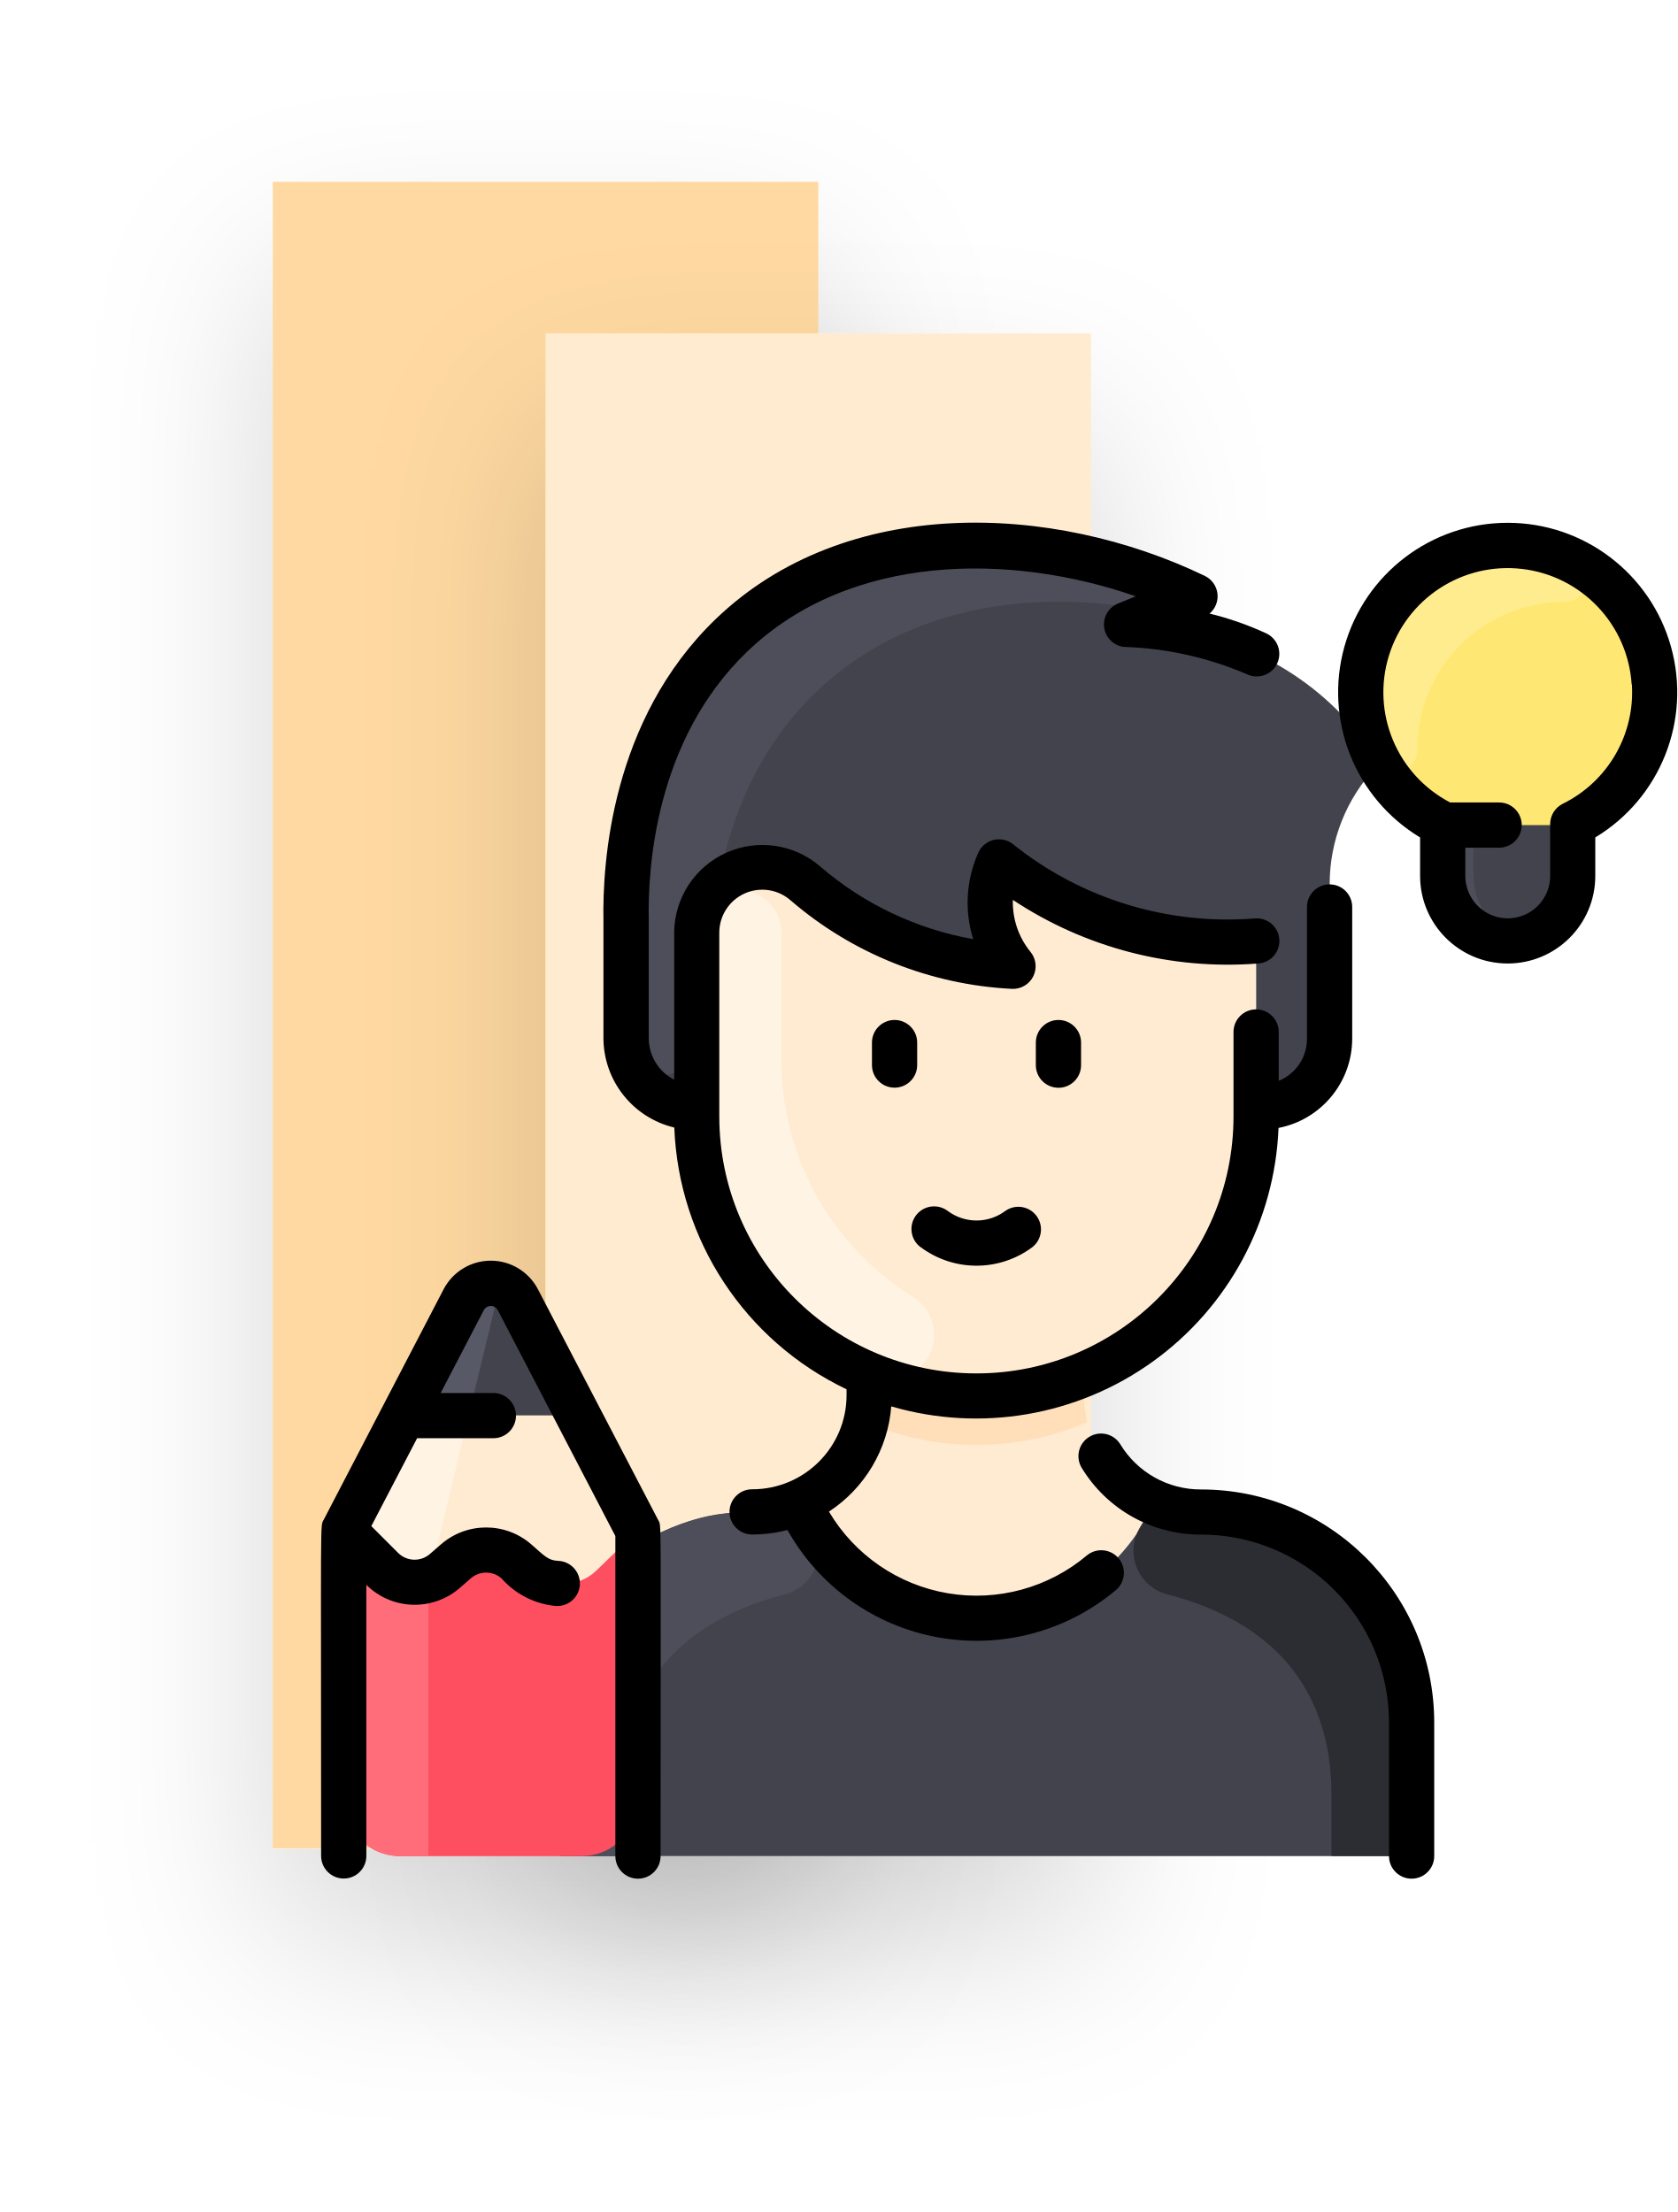
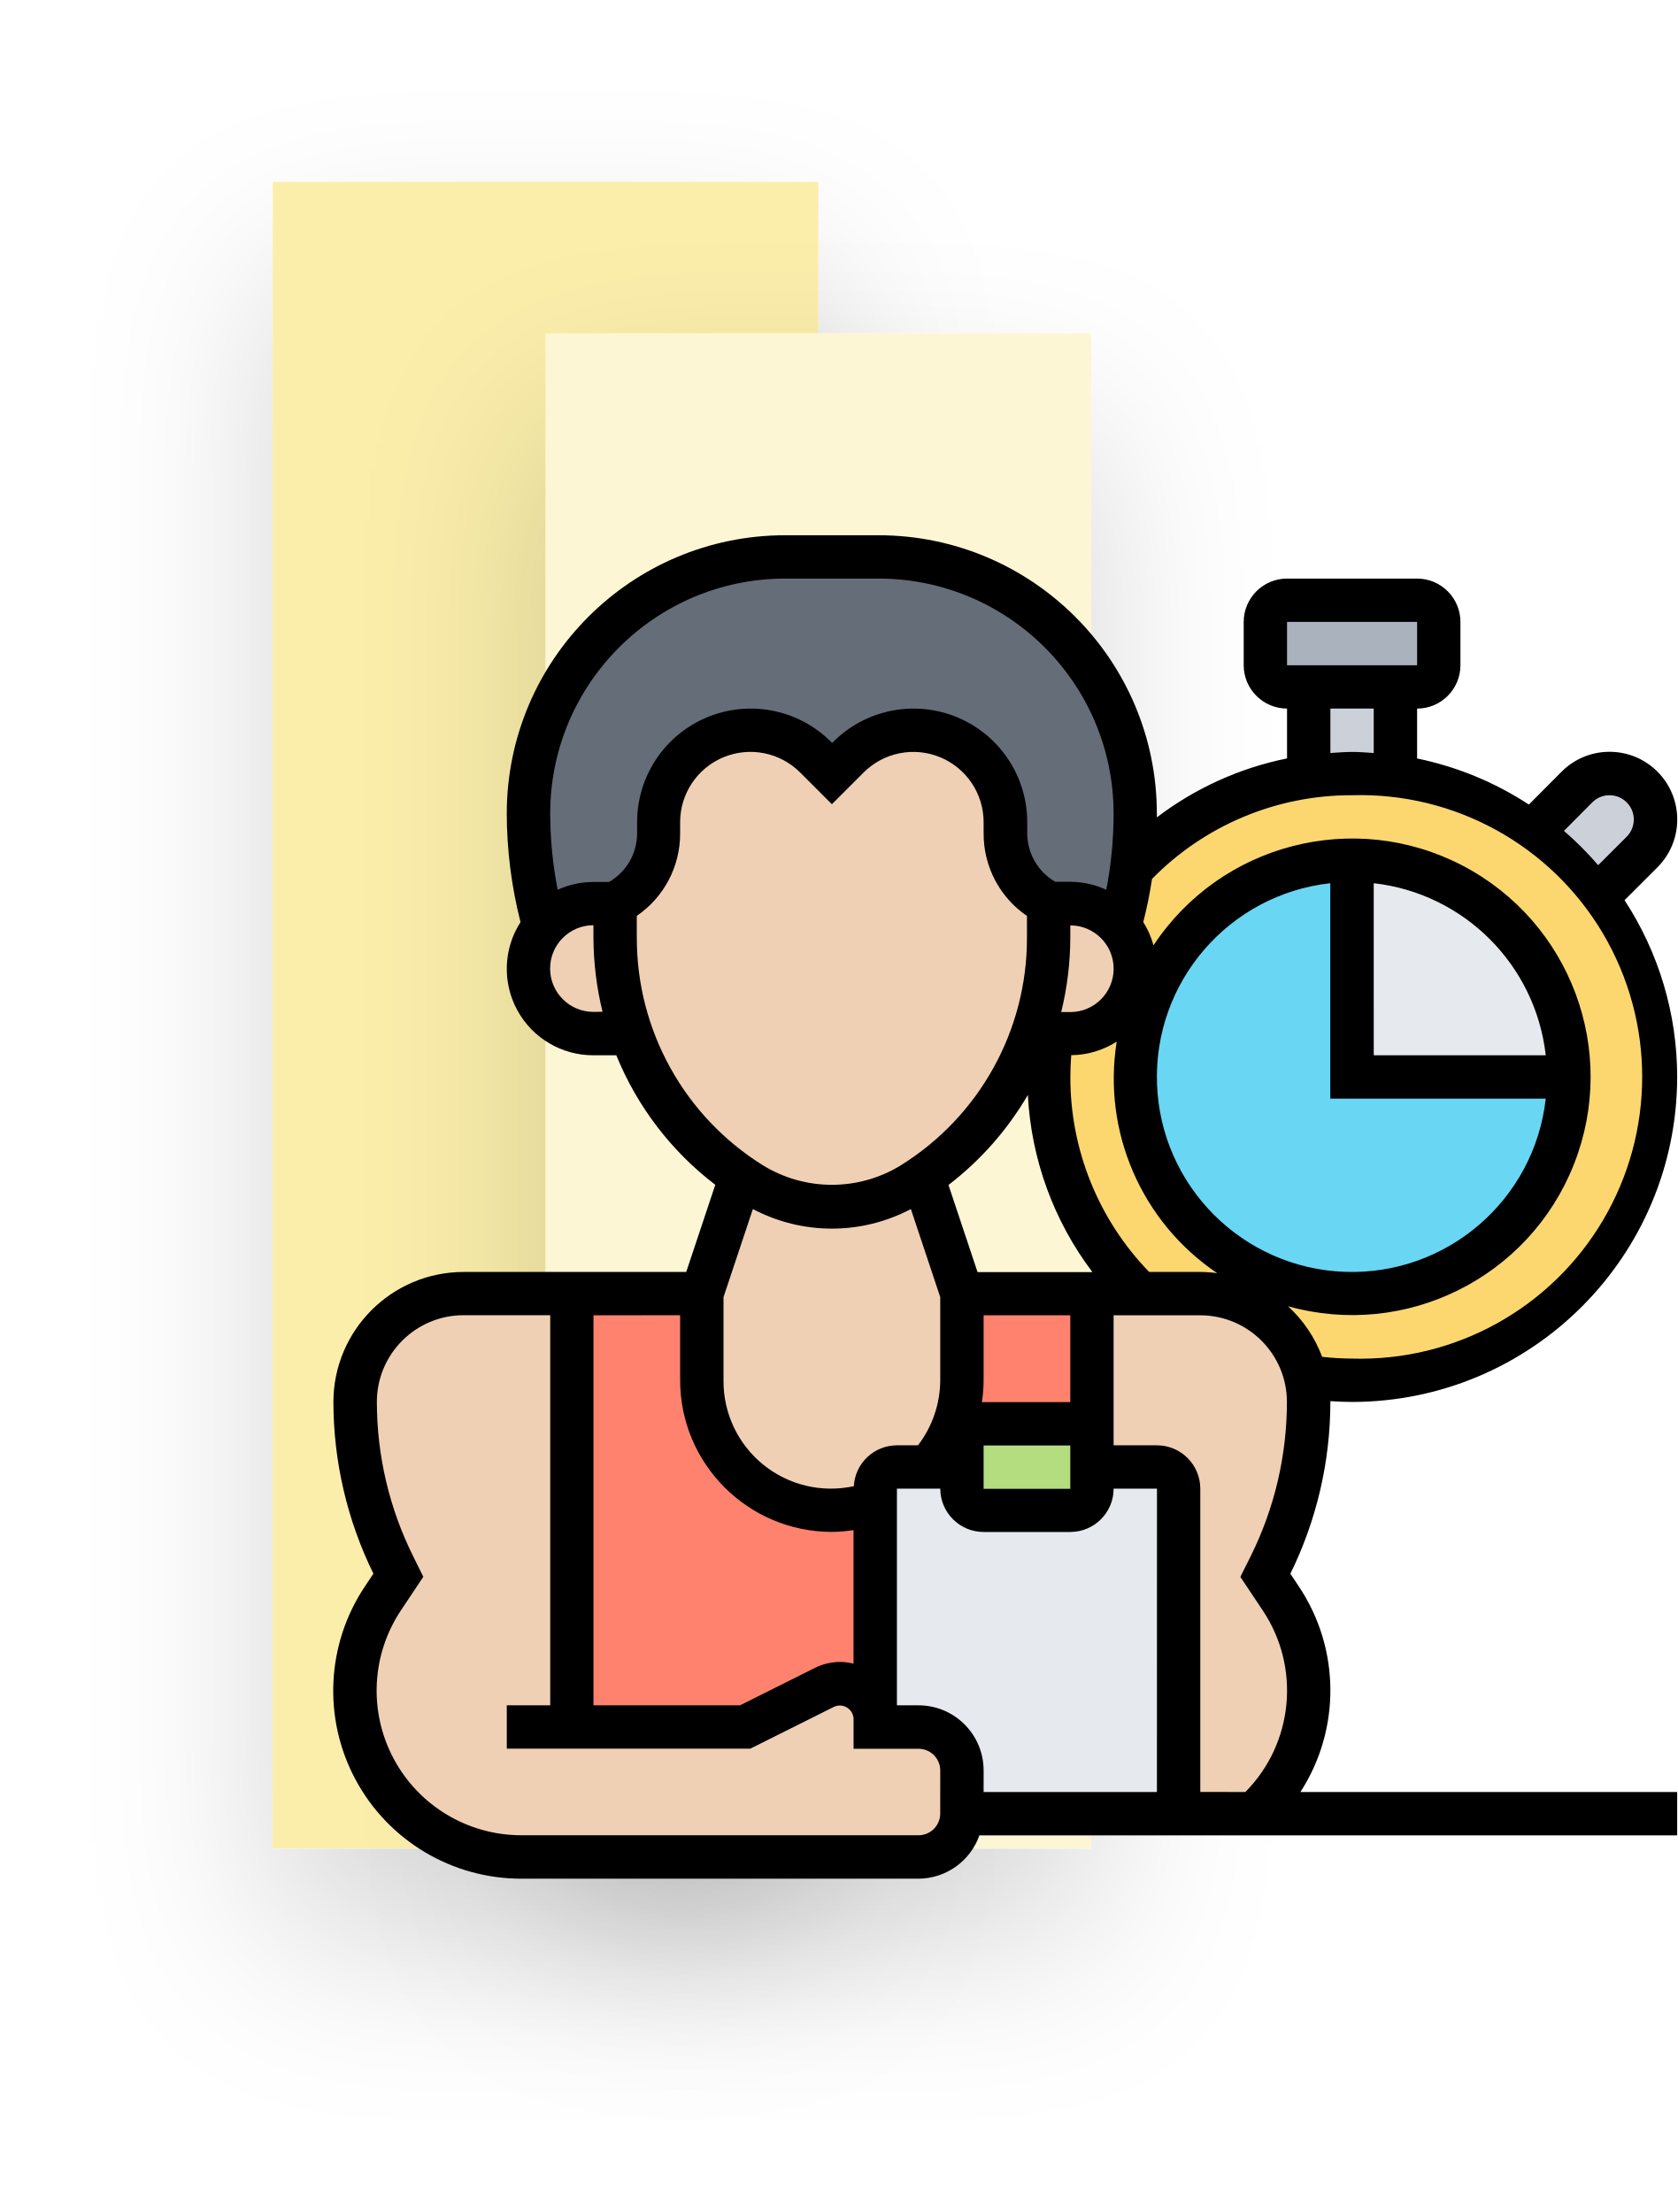
<svg xmlns="http://www.w3.org/2000/svg" width="55.336" height="73" viewBox="0 0 55.336 73">
  <defs>
    <filter id="Rectángulo_401320" x="0" y="0" width="36" height="73" filterUnits="userSpaceOnUse">
      <feOffset dy="3" input="SourceAlpha" />
      <feGaussianBlur stdDeviation="3" result="blur" />
      <feFlood flood-opacity="0.161" />
      <feComposite operator="in" in2="blur" />
      <feComposite in="SourceGraphic" />
    </filter>
    <filter id="Rectángulo_401321" x="9" y="5" width="36" height="68" filterUnits="userSpaceOnUse">
      <feOffset dy="3" input="SourceAlpha" />
      <feGaussianBlur stdDeviation="3" result="blur-2" />
      <feFlood flood-opacity="0.161" />
      <feComposite operator="in" in2="blur-2" />
      <feComposite in="SourceGraphic" />
    </filter>
  </defs>
-   <g id="Grupo_1107629" data-name="Grupo 1107629" transform="translate(-181.73 -2027)">
+   <g id="Grupo_1107987" data-name="Grupo 1107987" transform="translate(-181.73 -2027)">
    <g transform="matrix(1, 0, 0, 1, 181.73, 2027)" filter="url(#Rectángulo_401320)">
-       <rect id="Rectángulo_401320-2" data-name="Rectángulo 401320" width="18" height="55" transform="translate(9 6)" fill="#ffd9a1" />
+       <rect id="Rectángulo_401320-2" data-name="Rectángulo 401320" width="18" height="55" transform="translate(9 6)" fill="#fbeeab" />
    </g>
    <g transform="matrix(1, 0, 0, 1, 181.73, 2027)" filter="url(#Rectángulo_401321)">
-       <rect id="Rectángulo_401321-2" data-name="Rectángulo 401321" width="18" height="50" transform="translate(18 11)" fill="#ffebcf" />
+       <rect id="Rectángulo_401321-2" data-name="Rectángulo 401321" width="18" height="50" transform="translate(18 11)" fill="#fdf6d4" />
    </g>
-     <g id="man_2993766" transform="translate(192.313 2044.249)">
-       <path id="Trazado_896938" data-name="Trazado 896938" d="M106.774,46.89v3.66a.746.746,0,0,1-.746.746H78.808a.746.746,0,0,1-.746-.746V46.89a6.916,6.916,0,0,1,6.915-6.951,3.927,3.927,0,0,0,1.578-.316,5.393,5.393,0,0,0,.262.529q-.141-.256-.262-.529a3.854,3.854,0,0,0,2.32-3.535c0-.73-.006-.622.014-.672a9.23,9.23,0,0,1-5.7-8.53v-.291a2.3,2.3,0,0,1-2.33-2.288V20.433c-.03-1.349.032-6.106,3.468-9.418,4-3.851,10.327-3.536,14.913-1.476a.187.187,0,0,1-.007.343l-1.2.492a.187.187,0,0,0,.051.358l.581.062a9.419,9.419,0,0,1,6.97,4.324.2.2,0,0,1-.027.225,5.644,5.644,0,0,0-1.542,3.877v4.951a2.424,2.424,0,0,1-2.424,2.424v.291a9.23,9.23,0,0,1-5.7,8.53c.02.05.014-.056.014.672a3.853,3.853,0,0,0,3.9,3.851A6.916,6.916,0,0,1,106.774,46.89Z" transform="translate(-70.782 -7.29)" fill="#ffebd2" />
-       <path id="Trazado_896939" data-name="Trazado 896939" d="M132.806,15.116a.2.2,0,0,1-.027.225,5.643,5.643,0,0,0-1.542,3.877v4.951a2.424,2.424,0,0,1-2.424,2.424V21.872a.745.745,0,0,0-.756-.745,12.027,12.027,0,0,1-6.859-2.01.744.744,0,0,0-1.153.584,3.264,3.264,0,0,0,.148,1.113.744.744,0,0,1-.842.954,11.325,11.325,0,0,1-5.406-2.573,2.165,2.165,0,0,0-3.589,1.641v5.758a2.3,2.3,0,0,1-2.33-2.288V20.431c-.03-1.349.032-6.106,3.468-9.418,4-3.851,10.327-3.536,14.913-1.475a.187.187,0,0,1-.006.343l-1.2.492a.186.186,0,0,0,.051.358l.581.062A9.418,9.418,0,0,1,132.806,15.116Z" transform="translate(-97.95 -7.288)" fill="#42434d" />
-       <path id="Trazado_896940" data-name="Trazado 896940" d="M106.774,354.079v3.66a.746.746,0,0,1-.746.746H78.808a.746.746,0,0,1-.746-.746v-3.66a6.916,6.916,0,0,1,6.915-6.952,3.844,3.844,0,0,0,1.577-.318,6.405,6.405,0,0,0,11.727,0,3.96,3.96,0,0,0,1.577.318A6.916,6.916,0,0,1,106.774,354.079Z" transform="translate(-70.782 -314.48)" fill="#42434d" />
-       <path id="Trazado_896941" data-name="Trazado 896941" d="M169.425,347.374c-.1-.178-.263-.512-.263-.529C169.171,346.845,169.218,347,169.425,347.374Z" transform="translate(-153.39 -314.513)" fill="#ffd6a6" />
-       <path id="Trazado_896942" data-name="Trazado 896942" d="M200.227,303.26a9.254,9.254,0,0,1-7.3,0,5.776,5.776,0,0,0,.105-1.531l.014-.034a9.248,9.248,0,0,0,7.057,0l.014.034A5.778,5.778,0,0,0,200.227,303.26Z" transform="translate(-174.944 -273.572)" fill="#ffdfba" />
-       <path id="Trazado_896943" data-name="Trazado 896943" d="M126.4,9.882c-.544.224-.77.363-1.187.287-6.894-1.259-12.686,1.878-14.087,8.729a1.171,1.171,0,0,1-.265.527,2.1,2.1,0,0,0-.505,1.367v3.542a1.165,1.165,0,0,1-2.328.088c0-.093,0,.153,0-3.99-.03-1.349.032-6.106,3.468-9.418,4-3.851,10.327-3.536,14.913-1.476A.187.187,0,0,1,126.4,9.882Z" transform="translate(-97.95 -7.289)" fill="#4d4e59" />
-       <path id="Trazado_896944" data-name="Trazado 896944" d="M140.2,143.319a1.473,1.473,0,0,1-1.341,2.61,9.23,9.23,0,0,1-5.8-8.57c0-6.492,0-6.108,0-6.206a1.4,1.4,0,0,1,2.792.115c0,.915,0,2.256,0,4.226A9.162,9.162,0,0,0,140.2,143.319Z" transform="translate(-120.652 -117.763)" fill="#fff3e4" />
-       <path id="Trazado_896945" data-name="Trazado 896945" d="M169.425,347.374c-.1-.178-.263-.512-.263-.529C169.171,346.845,169.218,347,169.425,347.374Z" transform="translate(-153.39 -314.513)" fill="#ffd6a6" />
-       <path id="Trazado_896946" data-name="Trazado 896946" d="M86.986,347.641a1.488,1.488,0,0,1-.9,2.223c-2.342.606-5.411,2.182-5.411,6.63V358.5H78.808a.746.746,0,0,1-.746-.746v-3.66a6.952,6.952,0,0,1,4.09-6.337h0c2.22-1,2.852-.287,4.4-.932a6.388,6.388,0,0,0,.431.816Z" transform="translate(-70.782 -314.495)" fill="#4d4e59" />
-       <path id="Trazado_896947" data-name="Trazado 896947" d="M287.824,347.641a1.488,1.488,0,0,0,.9,2.223c2.342.606,5.411,2.182,5.411,6.63V358.5H296a.746.746,0,0,0,.746-.746v-3.66a6.952,6.952,0,0,0-4.09-6.337h0c-2.22-1-2.852-.287-4.4-.932A6.393,6.393,0,0,1,287.824,347.641Z" transform="translate(-260.788 -314.495)" fill="#2c2c33" />
-       <path id="Trazado_896948" data-name="Trazado 896948" d="M17.772,277.412V286.3a1.864,1.864,0,0,1-1.864,1.864H9.926A1.864,1.864,0,0,1,8.062,286.3v-8.887l3.96-7.611a1.009,1.009,0,0,1,1.79,0Z" transform="translate(-7.308 -244.158)" fill="#fe4f60" />
-       <path id="Trazado_896949" data-name="Trazado 896949" d="M17.772,277.412l-1.378,1.334a1.492,1.492,0,0,1-2,.069l-.518-.436a1.49,1.49,0,0,0-1.921,0l-.518.436a1.492,1.492,0,0,1-2-.069l-1.379-1.334,3.96-7.611a1.009,1.009,0,0,1,1.79,0Z" transform="translate(-7.308 -244.158)" fill="#ffebd2" />
-       <path id="Trazado_896950" data-name="Trazado 896950" d="M33,269.8l1.987,3.82H29.222l1.987-3.82A1.009,1.009,0,0,1,33,269.8Z" transform="translate(-26.495 -244.158)" fill="#42434d" />
-       <path id="Trazado_896951" data-name="Trazado 896951" d="M32.207,272.629l-.832,3.442H29.222l1.995-3.834A.537.537,0,0,1,32.207,272.629Z" transform="translate(-26.495 -246.608)" fill="#585966" />
-       <path id="Trazado_896952" data-name="Trazado 896952" d="M12.187,316.065l-1.328,5.5a1.49,1.49,0,0,1-1.418-.37l-1.379-1.334,1.973-3.791Z" transform="translate(-7.308 -286.602)" fill="#fff3e4" />
-       <path id="Trazado_896953" data-name="Trazado 896953" d="M10.859,358.439v9.047H9.926a1.864,1.864,0,0,1-1.864-1.864v-8.887l1.379,1.334A1.49,1.49,0,0,0,10.859,358.439Z" transform="translate(-7.308 -323.481)" fill="#ff6d7a" />
-       <path id="Trazado_896954" data-name="Trazado 896954" d="M375.053,17.261v1.712a2.144,2.144,0,1,1-4.288,0V17.261a4.848,4.848,0,1,1,4.288,0Z" transform="translate(-333.749 -7.314)" fill="#ffe773" />
-       <path id="Trazado_896955" data-name="Trazado 896955" d="M375.076,8.6a.7.7,0,0,1-.324,1.32,4.856,4.856,0,0,0-4.88,4.878.7.7,0,0,1-1.32.343,4.853,4.853,0,0,1,4.676-7.067,4.785,4.785,0,0,1,1.848.526Z" transform="translate(-333.694 -7.309)" fill="#ffec8f" />
-       <path id="Trazado_896956" data-name="Trazado 896956" d="M401.35,107.065v1.678a2.144,2.144,0,0,1-4.288,0v-1.678Z" transform="translate(-360.045 -97.085)" fill="#42434d" />
-       <path id="Trazado_896957" data-name="Trazado 896957" d="M398.321,109.729a.419.419,0,0,1-.668.49,2.132,2.132,0,0,1-.591-1.477v-1.678h1.018C398.081,108.8,398.014,109.139,398.321,109.729Z" transform="translate(-360.046 -97.084)" fill="#4d4e59" />
-       <path id="Trazado_896958" data-name="Trazado 896958" d="M36.737,39.6v4.405a.746.746,0,0,1-1.492,0V39.6a6.2,6.2,0,0,0-6.206-6.206A4.579,4.579,0,0,1,25.1,31.182a.746.746,0,0,1,1.274-.776,3.1,3.1,0,0,0,2.666,1.5A7.693,7.693,0,0,1,36.737,39.6Zm5.314-29.212v1.27a2.89,2.89,0,1,1-5.78,0v-1.27a5.594,5.594,0,1,1,5.78,0Zm1.2-5.054a4.1,4.1,0,1,0-5.988,3.9h1.615a.746.746,0,0,1,0,1.492H37.763v.932a1.4,1.4,0,1,0,2.8,0V9.946a.746.746,0,0,1,.416-.669,4.1,4.1,0,0,0,2.279-3.944ZM25.282,34.079a5.658,5.658,0,0,1-8.515-1.442,4.583,4.583,0,0,0,2.056-3.473A9.986,9.986,0,0,0,31.6,19.975a3.006,3.006,0,0,0,2.431-2.961V12.683a.746.746,0,1,0-1.492,0v4.331a1.493,1.493,0,0,1-.932,1.406V16.808a.746.746,0,0,0-1.492,0v2.785a8.483,8.483,0,0,1-16.966,0V13.544a1.418,1.418,0,0,1,2.356-1.077,12.11,12.11,0,0,0,7.3,2.918.747.747,0,0,0,.615-1.216,2.588,2.588,0,0,1-.585-1.72,12.825,12.825,0,0,0,8.08,2.1.746.746,0,1,0-.112-1.487,11.313,11.313,0,0,1-7.961-2.449.746.746,0,0,0-1.148.28,4.034,4.034,0,0,0-.168,2.852,10.583,10.583,0,0,1-5.05-2.4A2.912,2.912,0,0,0,11.661,13.5v4.883a1.54,1.54,0,0,1-.839-1.364c0-.017,0-3.874,0-3.891-.037-1.69.2-5.938,3.24-8.865,3.392-3.27,8.7-3.271,12.827-1.833l-.6.245A.746.746,0,0,0,26.5,4.1a11.181,11.181,0,0,1,4.054.9.746.746,0,1,0,.626-1.354A10.218,10.218,0,0,0,29.325,3a.747.747,0,0,0-.156-1.243C24.139-.666,17.3-.93,13.027,3.185c-3.456,3.331-3.737,8.071-3.7,9.963v3.866a3.043,3.043,0,0,0,2.338,2.948A9.991,9.991,0,0,0,17.348,28.6v.2A3.109,3.109,0,0,1,14.232,31.9a.746.746,0,1,0,0,1.492,4.644,4.644,0,0,0,1.166-.148A7.15,7.15,0,0,0,26.242,35.22a.746.746,0,0,0-.961-1.141ZM7.166,25.3a1.755,1.755,0,0,0-3.113,0L.1,32.9c-.126.236-.088-.343-.088,11.1a.746.746,0,0,0,1.492,0V35.054a2.266,2.266,0,0,0,3.079.105l.37-.322a.771.771,0,0,1,1.007,0,2.727,2.727,0,0,0,1.779.913.746.746,0,1,0,.079-1.489c-.323-.017-.446-.173-.88-.55a2.269,2.269,0,0,0-2.964,0l-.37.322A.77.77,0,0,1,2.553,34l-.885-.885,1.511-2.9H5.695a.746.746,0,1,0,0-1.492H3.956l1.421-2.73a.263.263,0,0,1,.467,0l3.876,7.45V44.005a.746.746,0,1,0,1.492,0c0-11.6.038-10.861-.084-11.1ZM19.79,23.907a3.08,3.08,0,0,0,3.691,0,.746.746,0,0,0-.895-1.193,1.587,1.587,0,0,1-1.9,0,.746.746,0,0,0-.9,1.193Zm-.112-6.749a.746.746,0,1,0-1.492,0V17.9a.746.746,0,1,0,1.492,0Zm4.661,1.492a.746.746,0,0,0,.746-.746v-.746a.746.746,0,0,0-1.492,0V17.9A.746.746,0,0,0,24.339,18.649Z" transform="translate(0)" />
+     <g id="trainer_3474959" transform="translate(191.73 2043.664)">
+       <g id="Grupo_1107647" data-name="Grupo 1107647" transform="translate(1.715 1.715)">
+         <g id="Grupo_1107630" data-name="Grupo 1107630" transform="translate(22.883 7.151)">
+           <circle id="Elipse_14793" data-name="Elipse 14793" cx="10" cy="10" r="10" transform="translate(0.402 0.47)" fill="#fcd770" />
+         </g>
+         <g id="Grupo_1107631" data-name="Grupo 1107631" transform="translate(5.721)">
+           <path id="Trazado_896959" data-name="Trazado 896959" d="M12.145,13.442a2.136,2.136,0,0,0-1.638.758A14.026,14.026,0,0,1,10,10.467,8.466,8.466,0,0,1,18.467,2h3.089a8.472,8.472,0,0,1,8.467,8.467,13.9,13.9,0,0,1-.122,1.809,13.473,13.473,0,0,1-.386,1.924,2.136,2.136,0,0,0-1.638-.758h-.715a2.584,2.584,0,0,1-1.43-2.317v-.372a3.034,3.034,0,0,0-5.177-2.145l-.543.543-.543-.543a3.034,3.034,0,0,0-5.177,2.145v.372a2.584,2.584,0,0,1-1.43,2.317Z" transform="translate(-10 -2)" fill="#656d78" />
+         </g>
+         <g id="Grupo_1107632" data-name="Grupo 1107632" transform="translate(17.162 30.034)">
+           <path id="Trazado_896960" data-name="Trazado 896960" d="M36.011,44.715V55.442H28.86v-1.43a1.434,1.434,0,0,0-1.43-1.43H26V44.715A.717.717,0,0,1,26.715,44H28.86v.715a.717.717,0,0,0,.715.715h2.86a.717.717,0,0,0,.715-.715V44H35.3A.717.717,0,0,1,36.011,44.715Z" transform="translate(-26 -44)" fill="#e6e9ed" />
+         </g>
+         <g id="Grupo_1107633" data-name="Grupo 1107633" transform="translate(20.023 28.604)">
+           <path id="Trazado_896961" data-name="Trazado 896961" d="M34.291,43.43v.715a.717.717,0,0,1-.715.715h-2.86A.717.717,0,0,1,30,44.145v-1.43A.717.717,0,0,1,30.715,42h3.575Z" transform="translate(-30 -42)" fill="#b4dd7f" />
+         </g>
+         <g id="Grupo_1107634" data-name="Grupo 1107634" transform="translate(18.929 24.313)">
+           <path id="Trazado_896962" data-name="Trazado 896962" d="M28.47,41.721a4.27,4.27,0,0,0,1.094-2.86V36h4.291v4.291H30.279a.717.717,0,0,0-.715.715v.715Z" transform="translate(-28.47 -36)" fill="#ff826e" />
+         </g>
+         <g id="Grupo_1107635" data-name="Grupo 1107635" transform="translate(7.151 24.313)">
+           <path id="Trazado_896963" data-name="Trazado 896963" d="M22.011,42.908V50.03a1.157,1.157,0,0,0-1.673-1.037L17.721,50.3H12V36h4.291v2.86a4.3,4.3,0,0,0,4.291,4.291,4.321,4.321,0,0,0,1.43-.243Z" transform="translate(-12 -36)" fill="#ff826e" />
+         </g>
+         <g id="Grupo_1107636" data-name="Grupo 1107636" transform="translate(0 24.313)">
+           <path id="Trazado_896964" data-name="Trazado 896964" d="M22.023,53.162a1.434,1.434,0,0,1-1.43,1.43H7.492a5.486,5.486,0,0,1-4.569-8.531L3.43,45.3,3.28,45A12.108,12.108,0,0,1,2,39.575,3.565,3.565,0,0,1,5.575,36H9.151V50.3h5.721l2.617-1.309a1.157,1.157,0,0,1,1.673,1.037V50.3h1.43a1.434,1.434,0,0,1,1.43,1.43Z" transform="translate(-2 -36)" fill="#f0d0b4" />
+         </g>
+         <g id="Grupo_1107637" data-name="Grupo 1107637" transform="translate(24.313 24.313)">
+           <path id="Trazado_896965" data-name="Trazado 896965" d="M43.051,38.746l.1.83A12.108,12.108,0,0,1,41.871,45l-.15.3.508.765a5.483,5.483,0,0,1-.872,7.1h-2.5V42.436a.717.717,0,0,0-.715-.715H36V36h3.575a3.552,3.552,0,0,1,3.475,2.746Z" transform="translate(-36 -36)" fill="#f0d0b4" />
+         </g>
+         <g id="Grupo_1107638" data-name="Grupo 1107638" transform="translate(22.34 11.442)">
+           <path id="Trazado_896966" data-name="Trazado 896966" d="M36.015,21.661a2.14,2.14,0,0,1-1.516.629H33.24a9.423,9.423,0,0,0,.543-3.168V18H34.5a2.144,2.144,0,0,1,1.516,3.661Z" transform="translate(-33.24 -18)" fill="#f0d0b4" />
+         </g>
+         <g id="Grupo_1107639" data-name="Grupo 1107639" transform="translate(11.442 20.459)">
+           <path id="Trazado_896967" data-name="Trazado 896967" d="M26.581,34.464v2.86a4.27,4.27,0,0,1-1.094,2.86H24.436a.717.717,0,0,0-.715.715v.472a4.321,4.321,0,0,1-1.43.243A4.3,4.3,0,0,1,18,37.325v-2.86l1.287-3.854c.114.079.236.157.358.236a5,5,0,0,0,5.292,0c.122-.079.243-.157.358-.236Z" transform="translate(-18 -30.61)" fill="#f0d0b4" />
+         </g>
+         <g id="Grupo_1107640" data-name="Grupo 1107640" transform="translate(8.581 5.721)">
+           <path id="Trazado_896968" data-name="Trazado 896968" d="M28.3,15.721v1.123a9.423,9.423,0,0,1-.543,3.168,9.534,9.534,0,0,1-3.6,4.727c-.114.079-.236.157-.358.236a5,5,0,0,1-5.292,0c-.122-.079-.243-.157-.358-.236A9.546,9.546,0,0,1,15.2,21.492a9.811,9.811,0,0,1-.658-1.48A9.423,9.423,0,0,1,14,16.843V15.721A2.584,2.584,0,0,0,15.43,13.4v-.372a3.034,3.034,0,0,1,5.177-2.145l.543.543.543-.543a3.032,3.032,0,0,1,5.177,2.145V13.4A2.584,2.584,0,0,0,28.3,15.721Z" transform="translate(-14 -10)" fill="#f0d0b4" />
+         </g>
+         <g id="Grupo_1107641" data-name="Grupo 1107641" transform="translate(5.721 11.442)">
+           <path id="Trazado_896969" data-name="Trazado 896969" d="M12.86,19.123a9.423,9.423,0,0,0,.543,3.168H12.145a2.145,2.145,0,1,1,0-4.291h.715Z" transform="translate(-10 -18)" fill="#f0d0b4" />
+         </g>
+         <g id="Grupo_1107642" data-name="Grupo 1107642" transform="translate(30.034 1.43)">
+           <path id="Trazado_896970" data-name="Trazado 896970" d="M49.721,4.715v1.43a.717.717,0,0,1-.715.715H44.715A.717.717,0,0,1,44,6.145V4.715A.717.717,0,0,1,44.715,4h4.291A.717.717,0,0,1,49.721,4.715Z" transform="translate(-44 -4)" fill="#aab2bd" />
+         </g>
+         <g id="Grupo_1107643" data-name="Grupo 1107643" transform="translate(31.464 4.291)">
+           <path id="Trazado_896971" data-name="Trazado 896971" d="M48.86,8v2.96a10.266,10.266,0,0,0-2.86,0V8Z" transform="translate(-46 -8)" fill="#ccd1d9" />
+         </g>
+         <g id="Grupo_1107644" data-name="Grupo 1107644" transform="translate(38.815 7.151)">
+           <path id="Trazado_896972" data-name="Trazado 896972" d="M58.425,16.09a9.845,9.845,0,0,0-2.145-2.145l.007-.007,1.495-1.495a1.517,1.517,0,0,1,2.145,2.145l-1.495,1.495Z" transform="translate(-56.28 -12)" fill="#ccd1d9" />
+         </g>
+         <g id="Grupo_1107645" data-name="Grupo 1107645" transform="translate(25.743 10.011)">
+           <path id="Trazado_896973" data-name="Trazado 896973" d="M52.3,23.151A7.151,7.151,0,1,1,45.151,16v7.151Z" transform="translate(-38 -16)" fill="#69d6f4" />
+         </g>
+         <g id="Grupo_1107646" data-name="Grupo 1107646" transform="translate(32.894 10.011)">
+           <path id="Trazado_896974" data-name="Trazado 896974" d="M55.151,23.151H48V16A7.154,7.154,0,0,1,55.151,23.151Z" transform="translate(-48 -16)" fill="#e6e9ed" />
+         </g>
+       </g>
+       <g id="Grupo_1107648" data-name="Grupo 1107648" transform="translate(1 1)">
+         <path id="Trazado_896976" data-name="Trazado 896976" d="M45.336,18.877A10.659,10.659,0,0,0,43.6,13.044l1.083-1.083A2.232,2.232,0,0,0,41.526,8.8L40.443,9.888a10.654,10.654,0,0,0-3.688-1.521V6.721a1.432,1.432,0,0,0,1.43-1.43V3.86a1.432,1.432,0,0,0-1.43-1.43H32.464a1.432,1.432,0,0,0-1.43,1.43v1.43a1.432,1.432,0,0,0,1.43,1.43V8.365a10.543,10.543,0,0,0-4.295,1.946c0-.044,0-.087,0-.131A9.191,9.191,0,0,0,18.993,1H15.9a9.191,9.191,0,0,0-9.18,9.18,14.627,14.627,0,0,0,.454,3.588,2.851,2.851,0,0,0,2.406,4.394h.754A10.225,10.225,0,0,0,13.6,22.437l-.959,2.876H5.291A4.3,4.3,0,0,0,1,29.6a12.9,12.9,0,0,0,1.32,5.669l-.278.418A6.2,6.2,0,0,0,7.2,45.336h13.1a2.142,2.142,0,0,0,2.014-1.43H45.336v-1.43H32.905a6.177,6.177,0,0,0-.053-6.786l-.278-.418a12.891,12.891,0,0,0,1.32-5.669c0-.009,0-.018,0-.027.239.016.478.027.717.027A10.739,10.739,0,0,0,45.336,18.877Zm-2.8-9.062a.8.8,0,0,1,1.134,1.134l-.94.94A10.886,10.886,0,0,0,41.6,10.756ZM32.464,3.86h4.291v1.43H32.464Zm1.43,2.86h1.43V8.187c-.237-.016-.473-.036-.715-.036s-.478.021-.715.036Zm1.43,5.763A6.445,6.445,0,0,1,41,18.162H35.325ZM41,19.592a6.435,6.435,0,1,1-7.109-7.109v7.109Zm-10.849,5.76a4.235,4.235,0,0,0-.55-.039H27.915a9.215,9.215,0,0,1-2.6-6.436c0-.24.011-.479.029-.718a2.838,2.838,0,0,0,1.5-.447,7.747,7.747,0,0,0,3.314,7.64Zm-1.98,17.123H22.453V41.76a2.148,2.148,0,0,0-2.145-2.145h-.715V32.464h1.43a1.432,1.432,0,0,0,1.43,1.43h2.86a1.432,1.432,0,0,0,1.43-1.43h1.43Zm-10-10.093a3.543,3.543,0,0,1-4.3-3.494V26.144l.969-2.907a5.584,5.584,0,0,0,5.213,0l.969,2.907v2.745a3.556,3.556,0,0,1-.734,2.145h-.7A1.427,1.427,0,0,0,18.171,32.383Zm7.142-18.106v-.4a1.43,1.43,0,1,1,0,2.86h-.3A10.4,10.4,0,0,0,25.313,14.276Zm-1.4,5.2a10.6,10.6,0,0,0,2.13,5.842H22.253l-.959-2.876A10.256,10.256,0,0,0,23.912,19.472Zm-1.46,12.993v-1.43h2.86v1.43Zm2.86-2.86h-2.86c-.019,0-.038.005-.057.006a5.033,5.033,0,0,0,.057-.721V26.743h2.86ZM15.9,2.43h3.092a7.759,7.759,0,0,1,7.75,7.75A13.226,13.226,0,0,1,26.5,12.7a2.838,2.838,0,0,0-1.183-.263h-.5a1.851,1.851,0,0,1-.925-1.6V10.47a3.749,3.749,0,0,0-6.4-2.651l-.036.036-.036-.036a3.749,3.749,0,0,0-6.4,2.651v.373a1.852,1.852,0,0,1-.925,1.6h-.5A2.838,2.838,0,0,0,8.4,12.7a13.226,13.226,0,0,1-.247-2.524A7.759,7.759,0,0,1,15.9,2.43Zm-6.32,14.3a1.43,1.43,0,1,1,0-2.86v.4a10.4,10.4,0,0,0,.3,2.456Zm1.43-2.456v-.713a3.28,3.28,0,0,0,1.43-2.721V10.47A2.319,2.319,0,0,1,16.4,8.83l1.047,1.047L18.494,8.83a2.319,2.319,0,0,1,3.959,1.64v.373a3.28,3.28,0,0,0,1.43,2.721v.713A8.826,8.826,0,0,1,19.711,21.8a4.341,4.341,0,0,1-4.528,0,8.826,8.826,0,0,1-4.172-7.527Zm1.43,12.467v2.145a5.011,5.011,0,0,0,5.006,5.006,5.069,5.069,0,0,0,.715-.06v4.409a1.839,1.839,0,0,0-.442-.059,1.891,1.891,0,0,0-.837.2l-2.465,1.233H9.581V26.743Zm8.581,16.447a.716.716,0,0,1-.715.715H7.2a4.774,4.774,0,0,1-3.972-7.422l.739-1.108L3.634,34.7a11.447,11.447,0,0,1-1.2-5.1,2.863,2.863,0,0,1,2.86-2.86h2.86V39.615H6.721v1.43h8.035l2.767-1.384a.454.454,0,0,1,.639.4v.988h2.145a.716.716,0,0,1,.715.715Zm8.581-.715V32.464a1.432,1.432,0,0,0-1.43-1.43h-1.43V26.743H29.6a2.863,2.863,0,0,1,2.86,2.86,11.452,11.452,0,0,1-1.2,5.1l-.336.673.739,1.108a4.761,4.761,0,0,1-.574,5.992Zm2.9-16.027a7.863,7.863,0,1,0-4.444-11.912,2.831,2.831,0,0,0-.337-.768c.119-.471.217-.945.288-1.424a9.2,9.2,0,0,1,6.6-2.762,9.3,9.3,0,1,1,0,18.592,9.478,9.478,0,0,1-.987-.058A4.3,4.3,0,0,0,32.5,26.448Z" transform="translate(-1 -1)" />
+       </g>
    </g>
  </g>
</svg>
